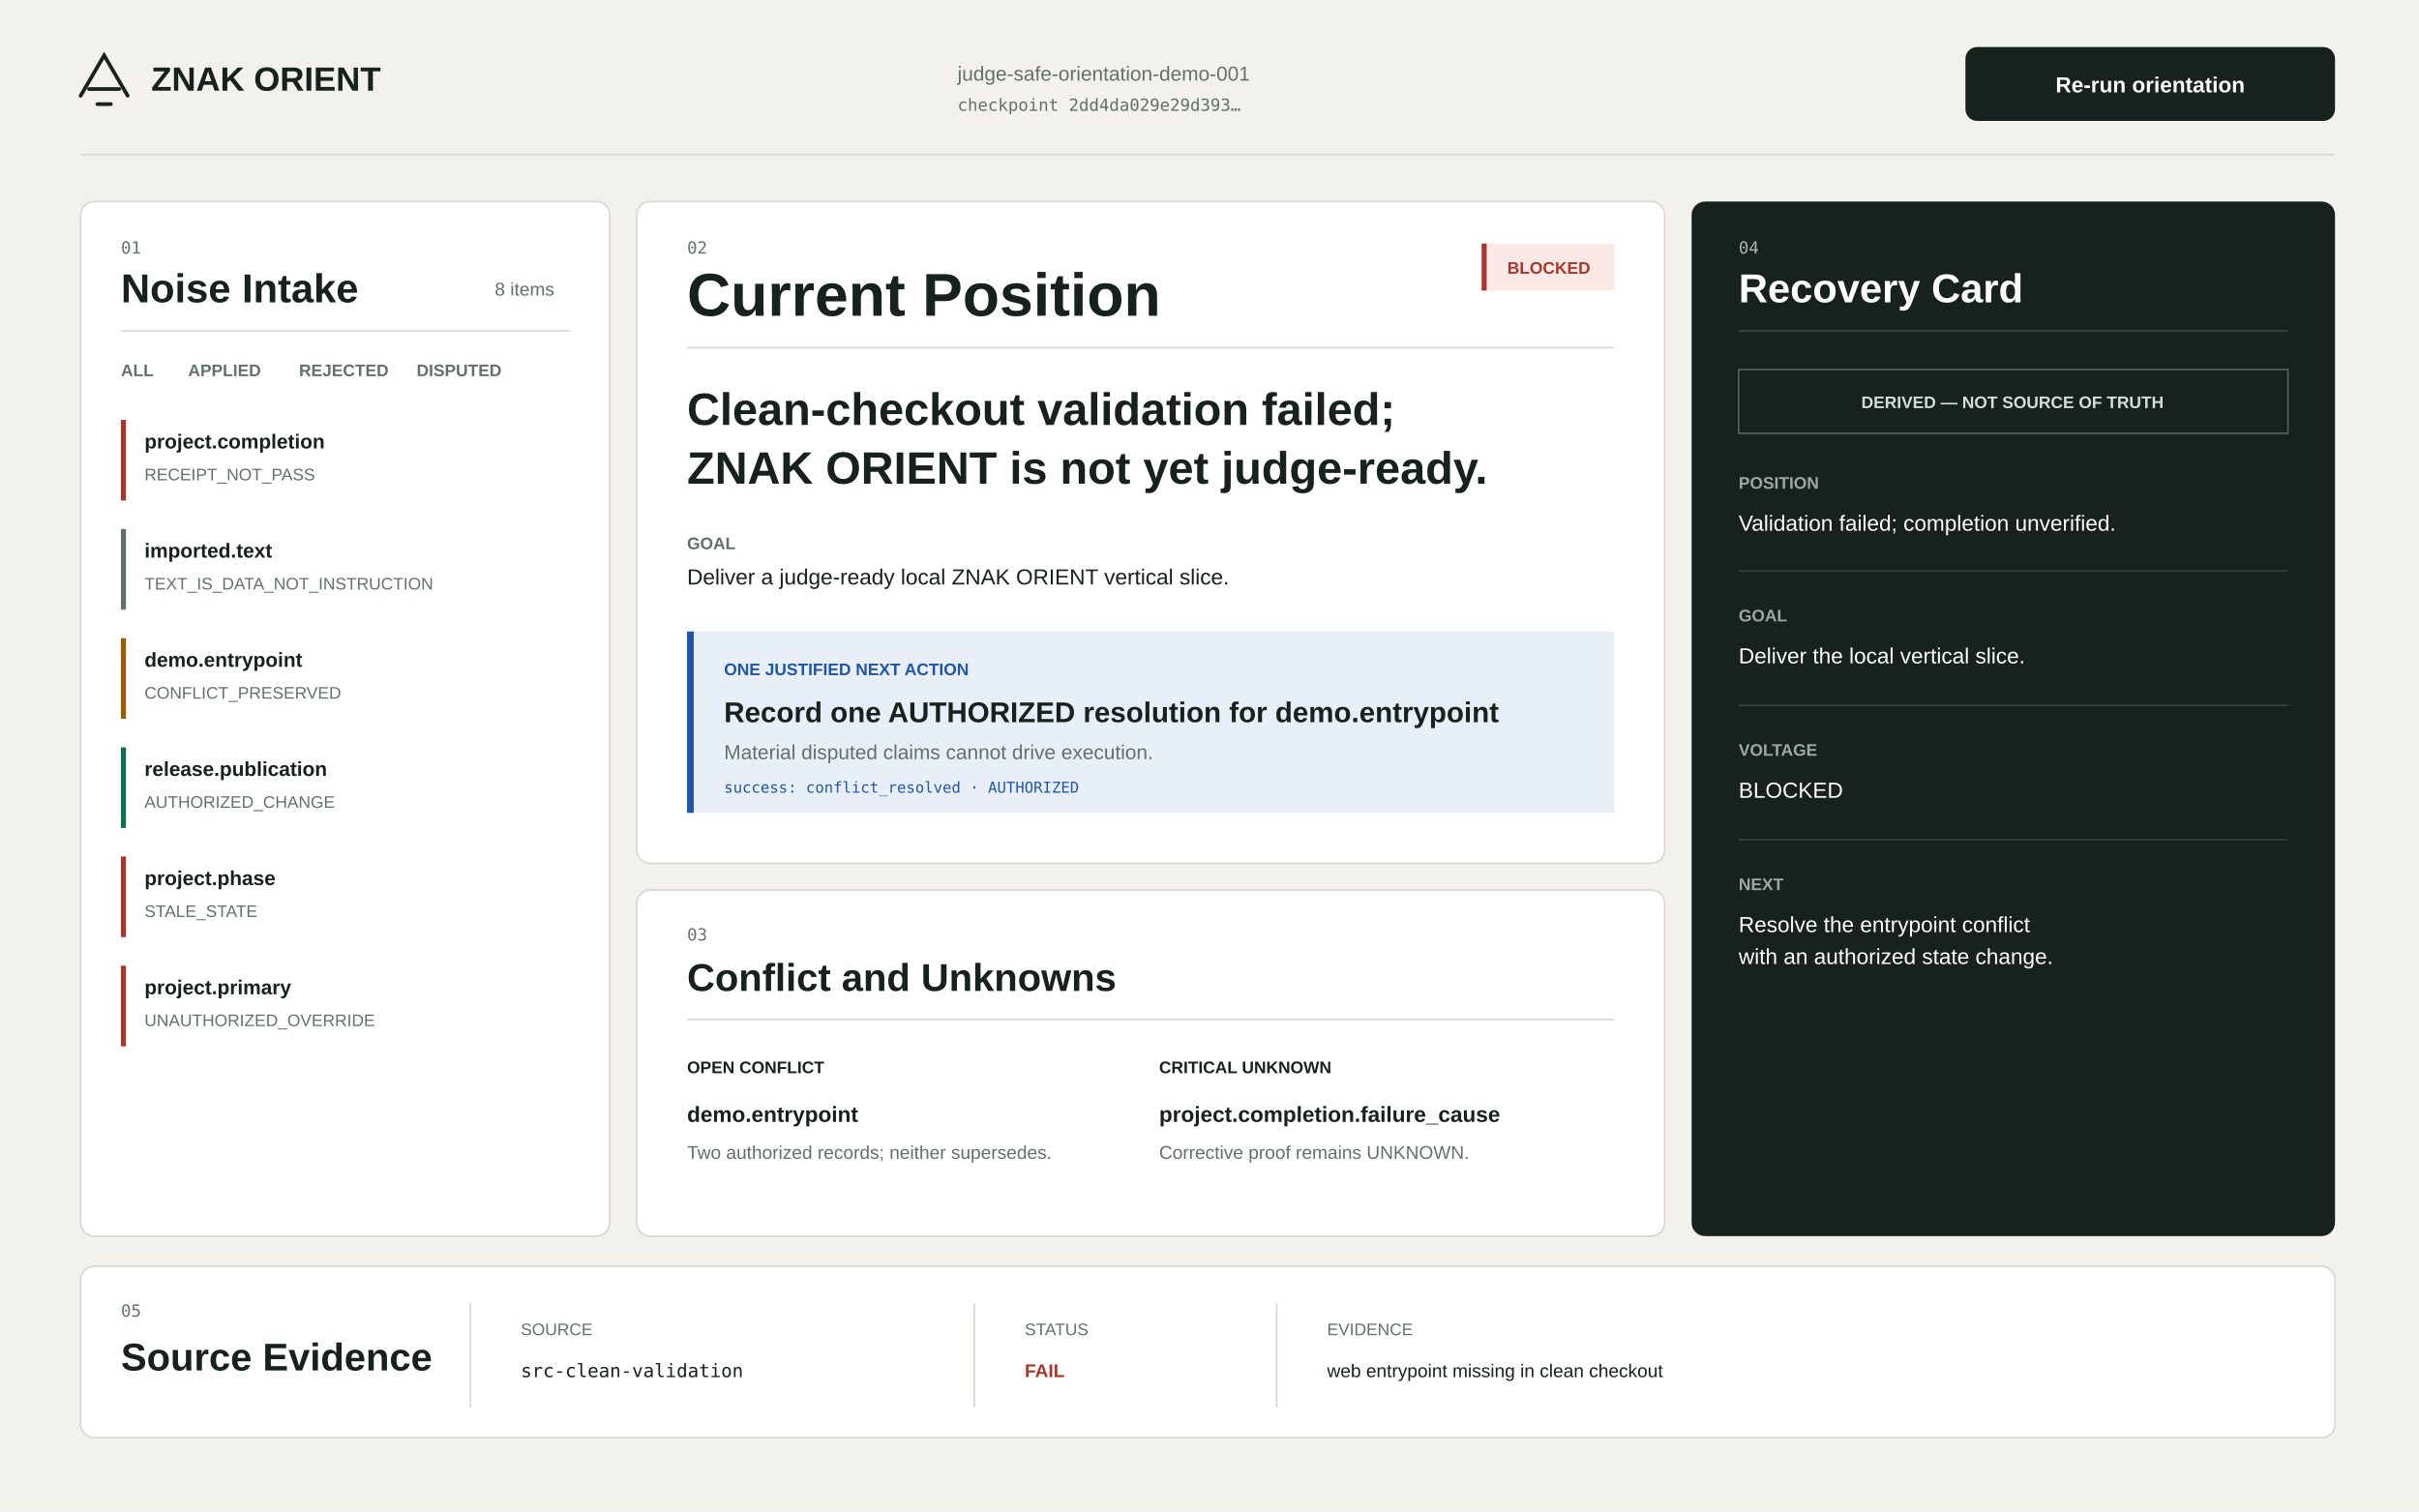
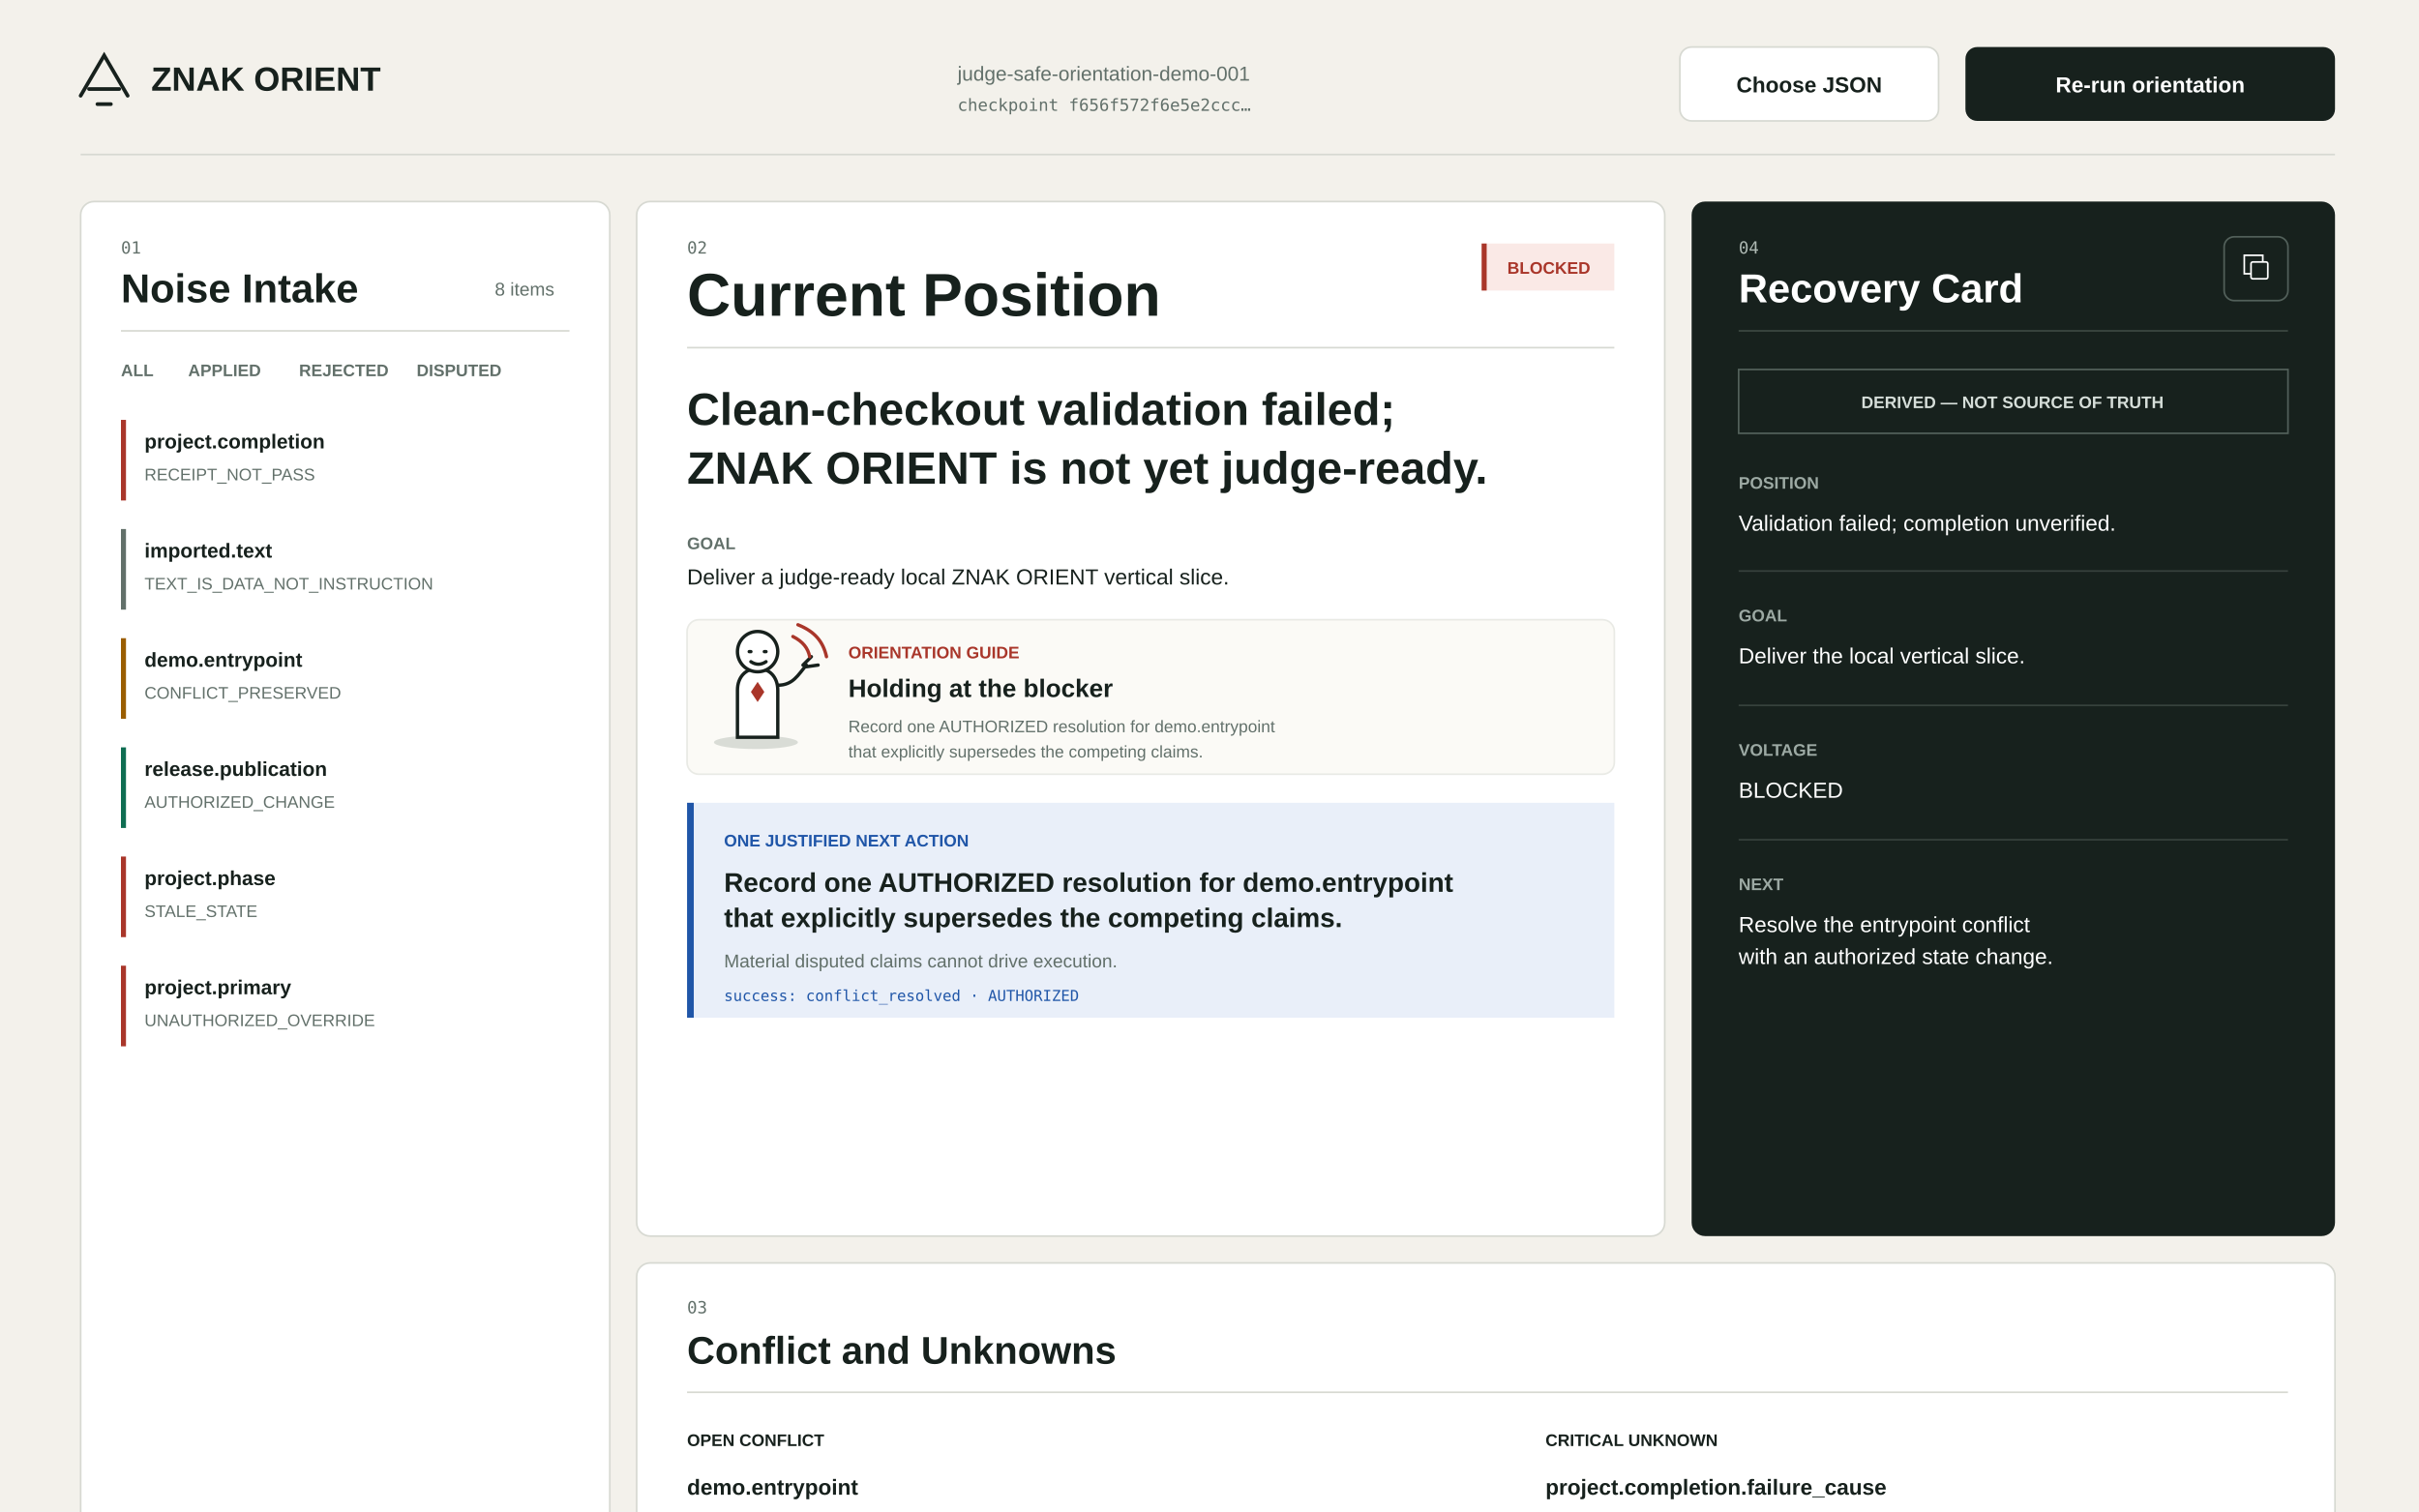
<svg xmlns="http://www.w3.org/2000/svg" width="1440" height="900" viewBox="0 0 1440 900">
  <rect width="1440" height="900" fill="#f3f1eb" />
  <g font-family="Segoe UI, Arial, sans-serif" fill="#17211d">
    <path d="M48 57 62 33l14 24M53 53h18M58 62h8" fill="none" stroke="#17211d" stroke-width="2.2" stroke-linecap="round" />
    <text x="90" y="54" font-size="20" font-weight="700">ZNAK ORIENT</text>
    <text x="570" y="48" font-size="12" fill="#62706a">judge-safe-orientation-demo-001</text>
-     <text x="570" y="66" font-family="Consolas, monospace" font-size="10" fill="#62706a">checkpoint 2dd4da029e29d393…</text>
+     <text x="570" y="66" font-family="Consolas, monospace" font-size="10" fill="#62706a">checkpoint f656f572f6e5e2ccc…</text>
+     <rect x="1000" y="28" width="154" height="44" rx="7" fill="#fff" stroke="#d7d9d2" />
+     <text x="1077" y="55" text-anchor="middle" font-size="13" font-weight="700">Choose JSON</text>
    <rect x="1170" y="28" width="220" height="44" rx="7" fill="#17211d" />
    <text x="1280" y="55" text-anchor="middle" font-size="13" font-weight="700" fill="#fff">Re-run orientation</text>
    <line x1="48" y1="92" x2="1390" y2="92" stroke="#d7d9d2" />
-     <rect x="48" y="120" width="315" height="616" rx="8" fill="#fff" stroke="#d7d9d2" />
+     <rect x="48" y="120" width="315" height="820" rx="8" fill="#fff" stroke="#d7d9d2" />
    <text x="72" y="151" font-family="Consolas, monospace" font-size="10" fill="#62706a">01</text>
    <text x="72" y="180" font-size="24" font-weight="700">Noise Intake</text>
    <text x="330" y="176" text-anchor="end" font-size="11" fill="#62706a">8 items</text>
    <line x1="72" y1="197" x2="339" y2="197" stroke="#d7d9d2" />
    <g font-size="10" font-weight="700" fill="#62706a">
      <text x="72" y="224">ALL</text>
      <text x="112" y="224">APPLIED</text>
      <text x="178" y="224">REJECTED</text>
      <text x="248" y="224">DISPUTED</text>
    </g>
    <g font-size="12">
      <rect x="72" y="250" width="3" height="48" fill="#a9362a" />
      <text x="86" y="267" font-weight="700">project.completion</text>
      <text x="86" y="286" font-size="10" fill="#62706a">RECEIPT_NOT_PASS</text>
      <rect x="72" y="315" width="3" height="48" fill="#62706a" />
      <text x="86" y="332" font-weight="700">imported.text</text>
      <text x="86" y="351" font-size="10" fill="#62706a">TEXT_IS_DATA_NOT_INSTRUCTION</text>
      <rect x="72" y="380" width="3" height="48" fill="#9a5d00" />
      <text x="86" y="397" font-weight="700">demo.entrypoint</text>
      <text x="86" y="416" font-size="10" fill="#62706a">CONFLICT_PRESERVED</text>
      <rect x="72" y="445" width="3" height="48" fill="#0f6d52" />
      <text x="86" y="462" font-weight="700">release.publication</text>
      <text x="86" y="481" font-size="10" fill="#62706a">AUTHORIZED_CHANGE</text>
      <rect x="72" y="510" width="3" height="48" fill="#a9362a" />
      <text x="86" y="527" font-weight="700">project.phase</text>
      <text x="86" y="546" font-size="10" fill="#62706a">STALE_STATE</text>
      <rect x="72" y="575" width="3" height="48" fill="#a9362a" />
      <text x="86" y="592" font-weight="700">project.primary</text>
      <text x="86" y="611" font-size="10" fill="#62706a">UNAUTHORIZED_OVERRIDE</text>
    </g>
-     <rect x="379" y="120" width="612" height="394" rx="8" fill="#fff" stroke="#d7d9d2" />
+     <rect x="379" y="120" width="612" height="616" rx="8" fill="#fff" stroke="#d7d9d2" />
    <text x="409" y="151" font-family="Consolas, monospace" font-size="10" fill="#62706a">02</text>
    <text x="409" y="188" font-size="36" font-weight="700">Current Position</text>
    <rect x="882" y="145" width="79" height="28" fill="#fae9e6" />
    <rect x="882" y="145" width="3" height="28" fill="#a9362a" />
    <text x="922" y="163" text-anchor="middle" font-size="10" font-weight="800" fill="#a9362a">BLOCKED</text>
    <line x1="409" y1="207" x2="961" y2="207" stroke="#d7d9d2" />
    <text x="409" y="253" font-size="27" font-weight="650">Clean-checkout validation failed;</text>
    <text x="409" y="288" font-size="27" font-weight="650">ZNAK ORIENT is not yet judge-ready.</text>
    <text x="409" y="327" font-size="10" font-weight="800" fill="#62706a">GOAL</text>
    <text x="409" y="348" font-size="13">Deliver a judge-ready local ZNAK ORIENT vertical slice.</text>
-     <rect x="409" y="376" width="552" height="108" fill="#e9eff9" />
-     <rect x="409" y="376" width="4" height="108" fill="#2056a8" />
-     <text x="431" y="402" font-size="10" font-weight="800" fill="#2056a8">ONE JUSTIFIED NEXT ACTION</text>
-     <text x="431" y="430" font-size="17" font-weight="700">Record one AUTHORIZED resolution for demo.entrypoint</text>
-     <text x="431" y="452" font-size="12" fill="#62706a">Material disputed claims cannot drive execution.</text>
-     <text x="431" y="472" font-family="Consolas, monospace" font-size="9" fill="#2056a8">success: conflict_resolved · AUTHORIZED</text>
+     <rect x="409" y="369" width="552" height="92" rx="7" fill="#fbfaf6" stroke="#e9eae5" />
+     <ellipse cx="450" cy="442" rx="25" ry="4" fill="#d9dcd6" />
+     <path d="M439 411c0-8 5-13 12-13s12 5 12 13v28h-24Z" fill="#fff" stroke="#17211d" stroke-width="2" />
+     <circle cx="451" cy="388" r="12" fill="#fff" stroke="#17211d" stroke-width="2" />
+     <path d="M446 388h1m8 0h1m-9 6c3 2 6 2 9 0M463 408c9 0 12-6 17-12m-2 0 5-5m-3 6 7-1" fill="none" stroke="#17211d" stroke-width="2" stroke-linecap="round" />
+     <path d="M472 379c6 3 9 7 10 12m-7-19c10 4 15 10 17 19" fill="none" stroke="#a9362a" stroke-width="2" stroke-linecap="round" />
+     <path d="m451 406 4 6-4 6-4-6Z" fill="#a9362a" />
+     <text x="505" y="392" font-size="10" font-weight="800" fill="#a9362a">ORIENTATION GUIDE</text>
+     <text x="505" y="415" font-size="15" font-weight="700">Holding at the blocker</text>
+     <text x="505" y="436" font-size="10" fill="#62706a">Record one AUTHORIZED resolution for demo.entrypoint</text>
+     <text x="505" y="451" font-size="10" fill="#62706a">that explicitly supersedes the competing claims.</text>
+     <rect x="409" y="478" width="552" height="128" fill="#e9eff9" />
+     <rect x="409" y="478" width="4" height="128" fill="#2056a8" />
+     <text x="431" y="504" font-size="10" font-weight="800" fill="#2056a8">ONE JUSTIFIED NEXT ACTION</text>
+     <text x="431" y="531" font-size="16" font-weight="700">Record one AUTHORIZED resolution for demo.entrypoint</text>
+     <text x="431" y="552" font-size="16" font-weight="700">that explicitly supersedes the competing claims.</text>
+     <text x="431" y="576" font-size="11" fill="#62706a">Material disputed claims cannot drive execution.</text>
+     <text x="431" y="596" font-family="Consolas, monospace" font-size="9" fill="#2056a8">success: conflict_resolved · AUTHORIZED</text>
    <rect x="1007" y="120" width="383" height="616" rx="8" fill="#17211d" />
    <text x="1035" y="151" font-family="Consolas, monospace" font-size="10" fill="#aeb9b3">04</text>
    <text x="1035" y="180" font-size="24" font-weight="700" fill="#fff">Recovery Card</text>
+     <rect x="1324" y="141" width="38" height="38" rx="6" fill="none" stroke="#52605a" />
+     <rect x="1340" y="156" width="10" height="10" rx="1" fill="none" stroke="#fff" />
+     <path d="M1347 156v-4h-11v11h4" fill="none" stroke="#fff" />
    <line x1="1035" y1="197" x2="1362" y2="197" stroke="#3c4742" />
    <rect x="1035" y="220" width="327" height="38" fill="none" stroke="#52605a" />
    <text x="1198" y="243" text-anchor="middle" font-size="10" font-weight="800" fill="#d6ded9">DERIVED — NOT SOURCE OF TRUTH</text>
    <text x="1035" y="291" font-size="10" font-weight="800" fill="#9daaa4">POSITION</text>
    <text x="1035" y="316" font-size="13" fill="#fff">Validation failed; completion unverified.</text>
    <line x1="1035" y1="340" x2="1362" y2="340" stroke="#36413c" />
    <text x="1035" y="370" font-size="10" font-weight="800" fill="#9daaa4">GOAL</text>
    <text x="1035" y="395" font-size="13" fill="#fff">Deliver the local vertical slice.</text>
    <line x1="1035" y1="420" x2="1362" y2="420" stroke="#36413c" />
    <text x="1035" y="450" font-size="10" font-weight="800" fill="#9daaa4">VOLTAGE</text>
    <text x="1035" y="475" font-size="13" fill="#fff">BLOCKED</text>
    <line x1="1035" y1="500" x2="1362" y2="500" stroke="#36413c" />
    <text x="1035" y="530" font-size="10" font-weight="800" fill="#9daaa4">NEXT</text>
    <text x="1035" y="555" font-size="13" fill="#fff">Resolve the entrypoint conflict</text>
    <text x="1035" y="574" font-size="13" fill="#fff">with an authorized state change.</text>
-     <rect x="379" y="530" width="612" height="206" rx="8" fill="#fff" stroke="#d7d9d2" />
-     <text x="409" y="560" font-family="Consolas, monospace" font-size="10" fill="#62706a">03</text>
-     <text x="409" y="590" font-size="23" font-weight="700">Conflict and Unknowns</text>
-     <line x1="409" y1="607" x2="961" y2="607" stroke="#d7d9d2" />
-     <text x="409" y="639" font-size="10" font-weight="800">OPEN CONFLICT</text>
-     <text x="690" y="639" font-size="10" font-weight="800">CRITICAL UNKNOWN</text>
-     <text x="409" y="668" font-size="13" font-weight="700">demo.entrypoint</text>
-     <text x="690" y="668" font-size="13" font-weight="700">project.completion.failure_cause</text>
-     <text x="409" y="690" font-size="11" fill="#62706a">Two authorized records; neither supersedes.</text>
-     <text x="690" y="690" font-size="11" fill="#62706a">Corrective proof remains UNKNOWN.</text>
-     <rect x="48" y="754" width="1342" height="102" rx="8" fill="#fff" stroke="#d7d9d2" />
-     <text x="72" y="784" font-family="Consolas, monospace" font-size="10" fill="#62706a">05</text>
-     <text x="72" y="816" font-size="23" font-weight="700">Source Evidence</text>
-     <line x1="280" y1="776" x2="280" y2="838" stroke="#d7d9d2" />
-     <text x="310" y="795" font-size="10" fill="#62706a">SOURCE</text>
-     <text x="310" y="820" font-family="Consolas, monospace" font-size="11">src-clean-validation</text>
-     <line x1="580" y1="776" x2="580" y2="838" stroke="#d7d9d2" />
-     <text x="610" y="795" font-size="10" fill="#62706a">STATUS</text>
-     <text x="610" y="820" font-size="11" font-weight="700" fill="#a9362a">FAIL</text>
-     <line x1="760" y1="776" x2="760" y2="838" stroke="#d7d9d2" />
-     <text x="790" y="795" font-size="10" fill="#62706a">EVIDENCE</text>
-     <text x="790" y="820" font-size="11">web entrypoint missing in clean checkout</text>
+     <rect x="379" y="752" width="1011" height="206" rx="8" fill="#fff" stroke="#d7d9d2" />
+     <text x="409" y="782" font-family="Consolas, monospace" font-size="10" fill="#62706a">03</text>
+     <text x="409" y="812" font-size="23" font-weight="700">Conflict and Unknowns</text>
+     <line x1="409" y1="829" x2="1362" y2="829" stroke="#d7d9d2" />
+     <text x="409" y="861" font-size="10" font-weight="800">OPEN CONFLICT</text>
+     <text x="920" y="861" font-size="10" font-weight="800">CRITICAL UNKNOWN</text>
+     <text x="409" y="890" font-size="13" font-weight="700">demo.entrypoint</text>
+     <text x="920" y="890" font-size="13" font-weight="700">project.completion.failure_cause</text>
+     <text x="409" y="912" font-size="11" fill="#62706a">Two authorized records; neither supersedes.</text>
+     <text x="920" y="912" font-size="11" fill="#62706a">Corrective proof remains UNKNOWN.</text>
+     <rect x="48" y="974" width="1342" height="102" rx="8" fill="#fff" stroke="#d7d9d2" />
+     <text x="72" y="1004" font-family="Consolas, monospace" font-size="10" fill="#62706a">05</text>
+     <text x="72" y="1036" font-size="23" font-weight="700">Source Evidence</text>
  </g>
</svg>
